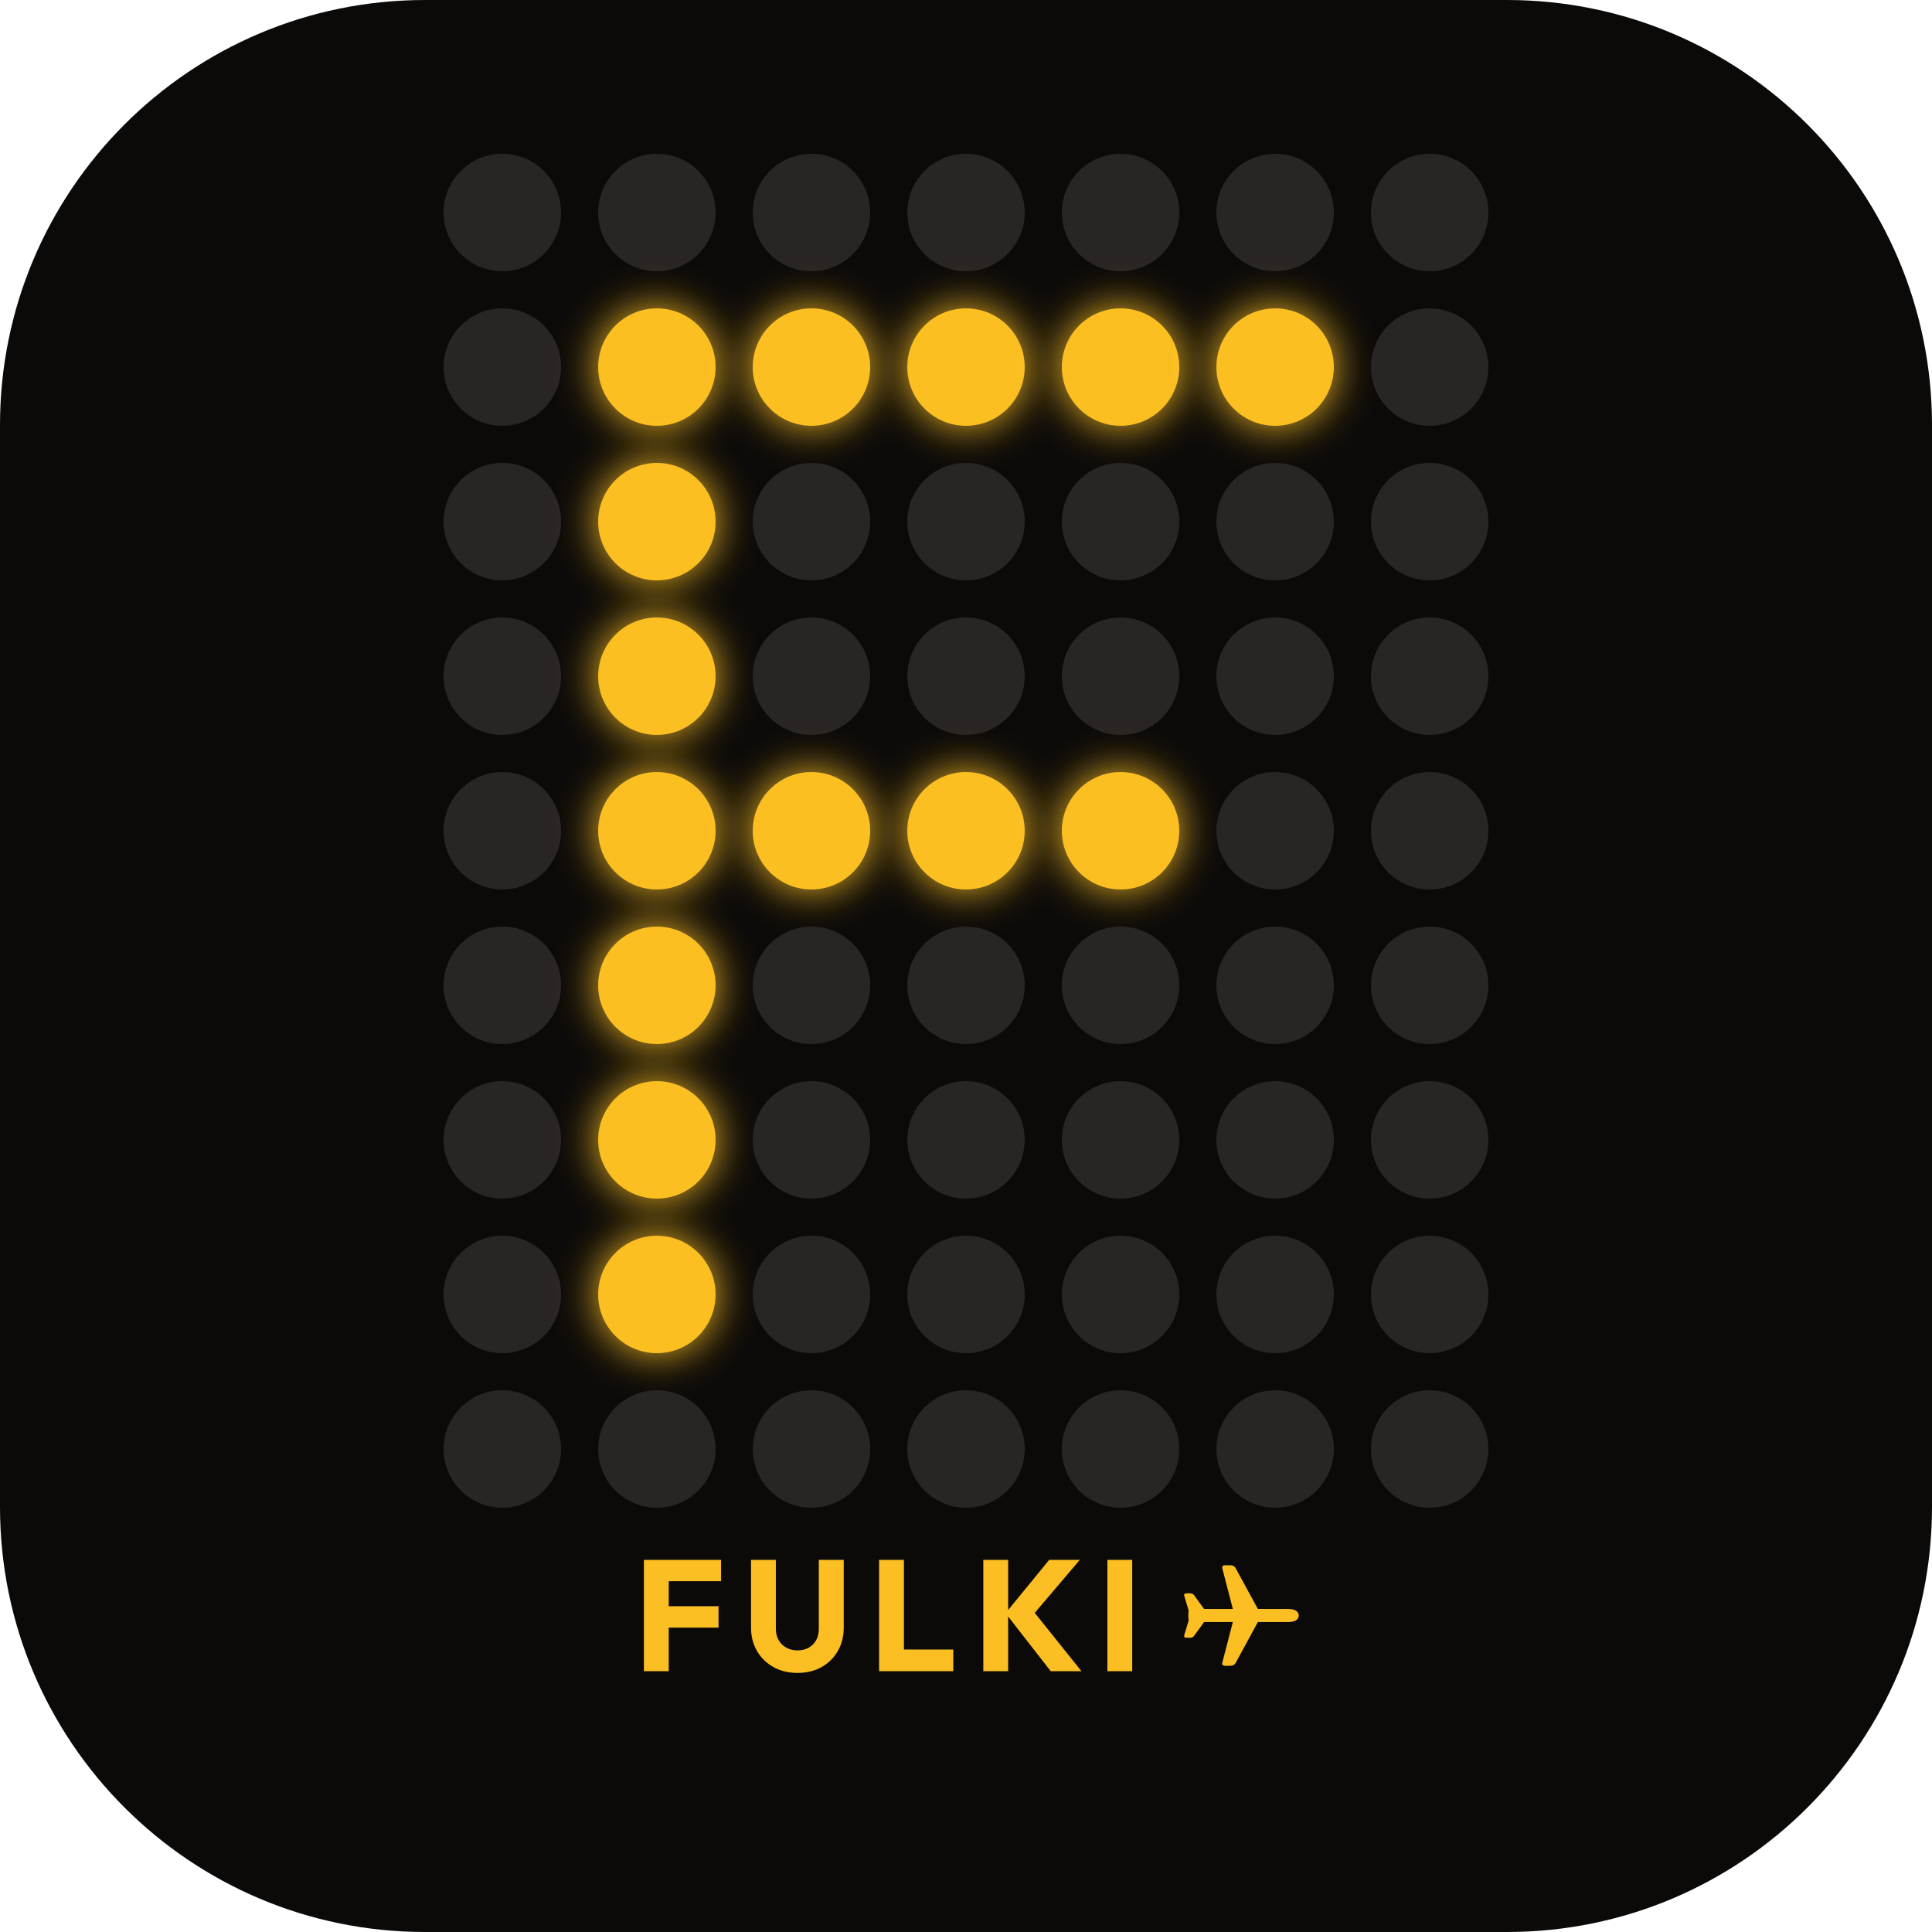
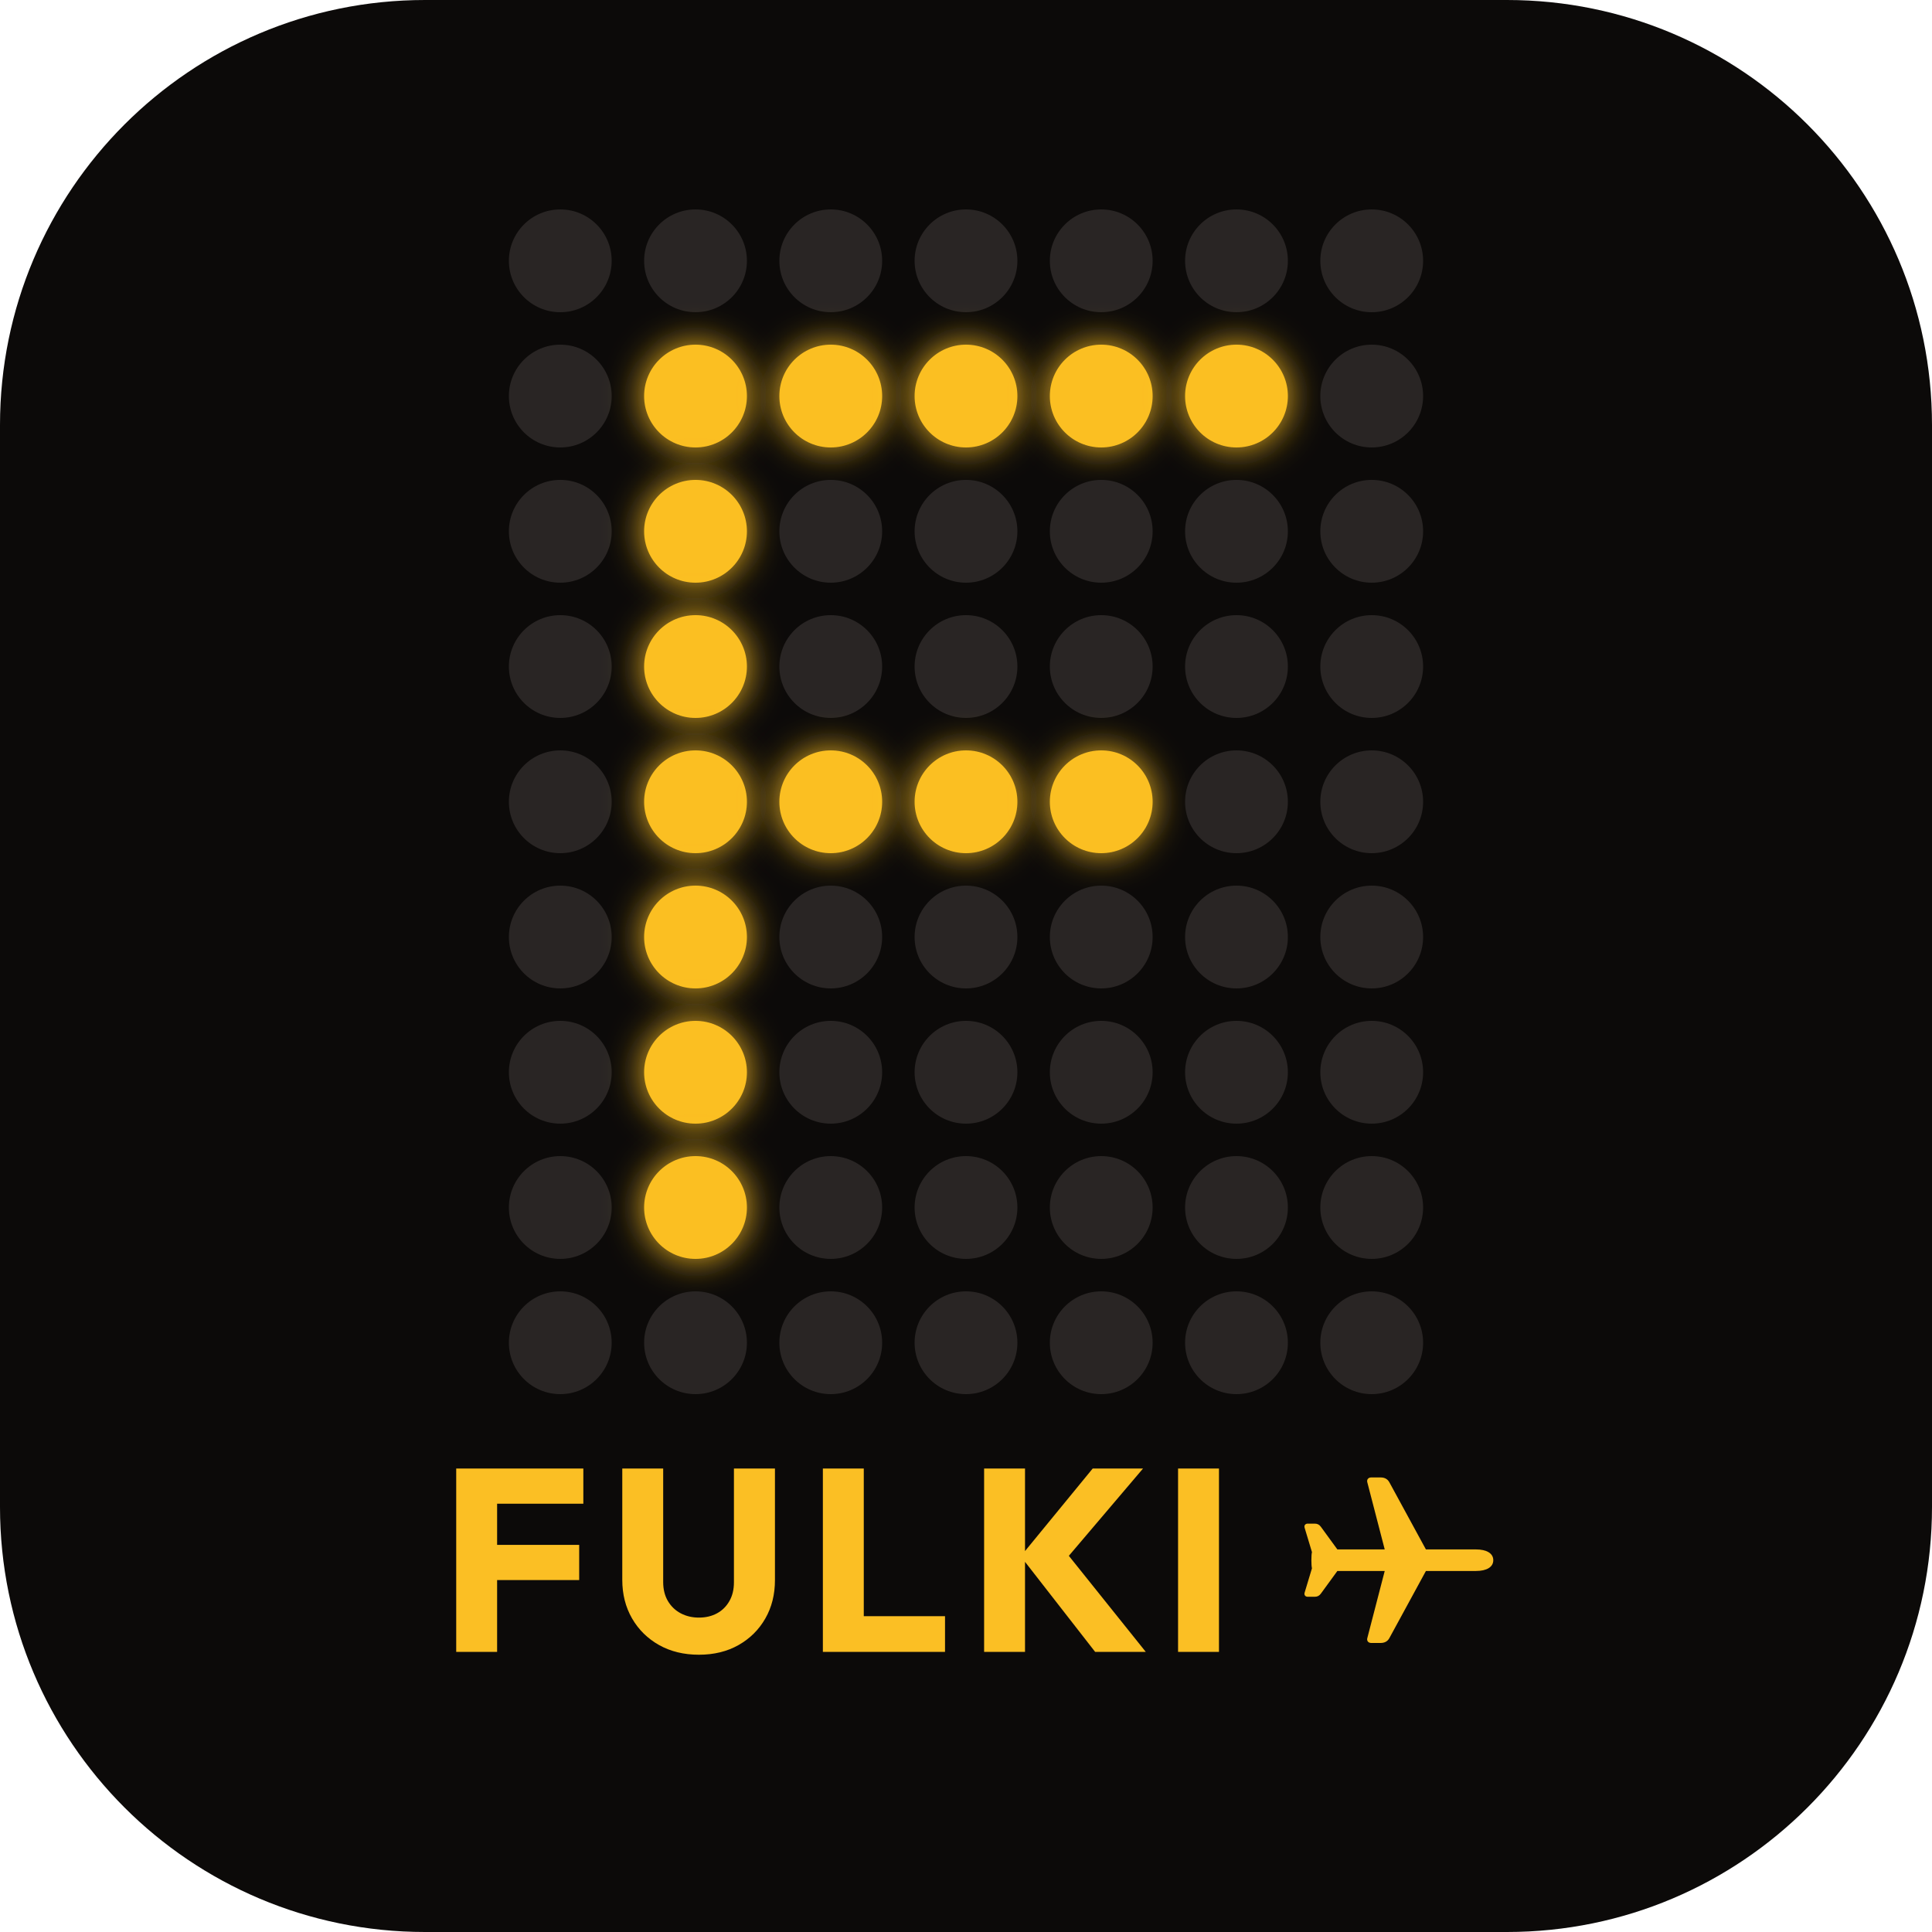
<svg xmlns="http://www.w3.org/2000/svg" viewBox="0 0 512 512" width="512" height="512" role="img" aria-label="Fulki Travel &amp; Tours">
  <defs>
    <filter id="glowl1" x="-60%" y="-60%" width="220%" height="220%">
-       <feGaussianBlur stdDeviation="5.45" result="b" />
+       <feGaussianBlur stdDeviation="4.77" result="b" />
      <feMerge>
        <feMergeNode in="b" />
        <feMergeNode in="SourceGraphic" />
      </feMerge>
    </filter>
  </defs>
  <rect width="512" height="512" rx="112.64" fill="#0C0A09" />
-   <circle cx="133.12" cy="56.32" r="15.56" fill="#292524" />
-   <circle cx="174.08" cy="56.32" r="15.56" fill="#292524" />
-   <circle cx="215.04" cy="56.32" r="15.56" fill="#292524" />
-   <circle cx="256.00" cy="56.32" r="15.56" fill="#292524" />
-   <circle cx="296.96" cy="56.32" r="15.56" fill="#292524" />
-   <circle cx="337.92" cy="56.32" r="15.56" fill="#292524" />
-   <circle cx="378.88" cy="56.32" r="15.56" fill="#292524" />
-   <circle cx="133.12" cy="97.28" r="15.56" fill="#292524" />
-   <circle cx="174.08" cy="97.28" r="15.56" fill="#FBBF24" filter="url(#glowl1)" />
-   <circle cx="215.04" cy="97.28" r="15.56" fill="#FBBF24" filter="url(#glowl1)" />
-   <circle cx="256.00" cy="97.28" r="15.56" fill="#FBBF24" filter="url(#glowl1)" />
-   <circle cx="296.96" cy="97.28" r="15.56" fill="#FBBF24" filter="url(#glowl1)" />
-   <circle cx="337.92" cy="97.28" r="15.56" fill="#FBBF24" filter="url(#glowl1)" />
-   <circle cx="378.88" cy="97.28" r="15.56" fill="#292524" />
-   <circle cx="133.12" cy="138.24" r="15.56" fill="#292524" />
-   <circle cx="174.08" cy="138.24" r="15.56" fill="#FBBF24" filter="url(#glowl1)" />
-   <circle cx="215.04" cy="138.24" r="15.56" fill="#292524" />
-   <circle cx="256.00" cy="138.24" r="15.56" fill="#292524" />
-   <circle cx="296.96" cy="138.24" r="15.56" fill="#292524" />
-   <circle cx="337.92" cy="138.24" r="15.56" fill="#292524" />
-   <circle cx="378.88" cy="138.24" r="15.56" fill="#292524" />
-   <circle cx="133.12" cy="179.20" r="15.56" fill="#292524" />
-   <circle cx="174.08" cy="179.20" r="15.56" fill="#FBBF24" filter="url(#glowl1)" />
-   <circle cx="215.04" cy="179.20" r="15.56" fill="#292524" />
-   <circle cx="256.00" cy="179.20" r="15.56" fill="#292524" />
-   <circle cx="296.96" cy="179.20" r="15.56" fill="#292524" />
-   <circle cx="337.92" cy="179.20" r="15.56" fill="#292524" />
-   <circle cx="378.88" cy="179.20" r="15.56" fill="#292524" />
-   <circle cx="133.12" cy="220.16" r="15.56" fill="#292524" />
-   <circle cx="174.08" cy="220.16" r="15.56" fill="#FBBF24" filter="url(#glowl1)" />
-   <circle cx="215.04" cy="220.16" r="15.56" fill="#FBBF24" filter="url(#glowl1)" />
-   <circle cx="256.00" cy="220.16" r="15.56" fill="#FBBF24" filter="url(#glowl1)" />
-   <circle cx="296.96" cy="220.16" r="15.56" fill="#FBBF24" filter="url(#glowl1)" />
-   <circle cx="337.92" cy="220.16" r="15.56" fill="#292524" />
-   <circle cx="378.88" cy="220.16" r="15.56" fill="#292524" />
-   <circle cx="133.12" cy="261.12" r="15.56" fill="#292524" />
-   <circle cx="174.08" cy="261.12" r="15.56" fill="#FBBF24" filter="url(#glowl1)" />
-   <circle cx="215.04" cy="261.12" r="15.56" fill="#292524" />
-   <circle cx="256.00" cy="261.12" r="15.56" fill="#292524" />
-   <circle cx="296.96" cy="261.12" r="15.56" fill="#292524" />
-   <circle cx="337.92" cy="261.12" r="15.56" fill="#292524" />
-   <circle cx="378.88" cy="261.12" r="15.56" fill="#292524" />
-   <circle cx="133.12" cy="302.08" r="15.56" fill="#292524" />
-   <circle cx="174.08" cy="302.08" r="15.56" fill="#FBBF24" filter="url(#glowl1)" />
-   <circle cx="215.04" cy="302.08" r="15.56" fill="#292524" />
-   <circle cx="256.00" cy="302.08" r="15.56" fill="#292524" />
-   <circle cx="296.96" cy="302.08" r="15.56" fill="#292524" />
-   <circle cx="337.92" cy="302.08" r="15.56" fill="#292524" />
-   <circle cx="378.88" cy="302.08" r="15.56" fill="#292524" />
-   <circle cx="133.12" cy="343.04" r="15.56" fill="#292524" />
-   <circle cx="174.08" cy="343.04" r="15.56" fill="#FBBF24" filter="url(#glowl1)" />
-   <circle cx="215.04" cy="343.04" r="15.56" fill="#292524" />
-   <circle cx="256.00" cy="343.04" r="15.56" fill="#292524" />
-   <circle cx="296.96" cy="343.04" r="15.56" fill="#292524" />
-   <circle cx="337.92" cy="343.04" r="15.56" fill="#292524" />
-   <circle cx="378.88" cy="343.04" r="15.56" fill="#292524" />
-   <circle cx="133.12" cy="384.00" r="15.56" fill="#292524" />
-   <circle cx="174.08" cy="384.00" r="15.56" fill="#292524" />
-   <circle cx="215.04" cy="384.00" r="15.56" fill="#292524" />
-   <circle cx="256.00" cy="384.00" r="15.56" fill="#292524" />
-   <circle cx="296.96" cy="384.00" r="15.56" fill="#292524" />
-   <circle cx="337.92" cy="384.00" r="15.56" fill="#292524" />
-   <circle cx="378.88" cy="384.00" r="15.56" fill="#292524" />
-   <path fill="#FBBF24" transform="translate(167.82 442.88)" d="M2.82 0V-29.5H9.4V0ZM7.85 -11.55V-17.21H22.6V-11.55ZM7.85 -23.84V-29.5H23.27V-23.84ZM43.54 0.46Q39.91 0.46 37.14 -1.1Q34.36 -2.65 32.78 -5.38Q31.21 -8.11 31.21 -11.59V-29.5H37.79V-11.24Q37.79 -9.46 38.55 -8.18Q39.31 -6.89 40.62 -6.2Q41.93 -5.51 43.54 -5.51Q45.18 -5.51 46.45 -6.2Q47.71 -6.89 48.44 -8.16Q49.17 -9.44 49.17 -11.2V-29.5H55.78V-11.55Q55.78 -8.07 54.22 -5.36Q52.67 -2.65 49.92 -1.1Q47.17 0.46 43.54 0.46ZM65.15 0V-29.5H71.73V0ZM70.21 0V-5.74H84.81V0ZM110.63 0 98.66 -15.37 110.23 -29.5H118.34L105.3 -14.16V-16.82L118.78 0ZM92.77 0V-29.5H99.35V0ZM125.65 0V-29.5H132.23V0Z" />
-   <path transform="translate(328.70 428.13) rotate(0) scale(0.3097)" fill="#FBBF24" d="M50 0C50 -3.6 46.5 -5.6 41 -5.6H15L-4 -40.5C-5 -42.3 -6.6 -43 -8.6 -43H-13.4C-15 -43 -15.9 -41.8 -15.4 -40.3L-6.4 -5.6H-31L-39.6 -17.4C-40.4 -18.5 -41.4 -19 -42.8 -19H-46.4C-47.7 -19 -48.4 -18 -48 -16.8L-44.2 -4.2C-44.6 -2.8 -44.6 2.8 -44.2 4.2L-48 16.8C-48.4 18 -47.7 19 -46.4 19H-42.8C-41.4 19 -40.4 18.5 -39.6 17.4L-31 5.6H-6.4L-15.4 40.3C-15.9 41.8 -15 43 -13.4 43H-8.6C-6.6 43 -5 42.3 -4 40.5L15 5.6H41C46.5 5.6 50 3.6 50 0Z" />
+   <circle cx="148.48" cy="69.12" r="13.62" fill="#292524" />
+   <circle cx="184.32" cy="69.12" r="13.62" fill="#292524" />
+   <circle cx="220.16" cy="69.12" r="13.62" fill="#292524" />
+   <circle cx="256.00" cy="69.12" r="13.62" fill="#292524" />
+   <circle cx="291.84" cy="69.12" r="13.62" fill="#292524" />
+   <circle cx="327.68" cy="69.12" r="13.62" fill="#292524" />
+   <circle cx="363.52" cy="69.12" r="13.62" fill="#292524" />
+   <circle cx="148.48" cy="104.96" r="13.62" fill="#292524" />
+   <circle cx="184.32" cy="104.96" r="13.62" fill="#FBBF24" filter="url(#glowl1)" />
+   <circle cx="220.16" cy="104.96" r="13.62" fill="#FBBF24" filter="url(#glowl1)" />
+   <circle cx="256.00" cy="104.96" r="13.62" fill="#FBBF24" filter="url(#glowl1)" />
+   <circle cx="291.84" cy="104.96" r="13.62" fill="#FBBF24" filter="url(#glowl1)" />
+   <circle cx="327.68" cy="104.96" r="13.62" fill="#FBBF24" filter="url(#glowl1)" />
+   <circle cx="363.52" cy="104.96" r="13.62" fill="#292524" />
+   <circle cx="148.48" cy="140.80" r="13.62" fill="#292524" />
+   <circle cx="184.32" cy="140.80" r="13.62" fill="#FBBF24" filter="url(#glowl1)" />
+   <circle cx="220.16" cy="140.80" r="13.62" fill="#292524" />
+   <circle cx="256.00" cy="140.80" r="13.62" fill="#292524" />
+   <circle cx="291.84" cy="140.80" r="13.62" fill="#292524" />
+   <circle cx="327.68" cy="140.80" r="13.62" fill="#292524" />
+   <circle cx="363.52" cy="140.80" r="13.62" fill="#292524" />
+   <circle cx="148.48" cy="176.64" r="13.62" fill="#292524" />
+   <circle cx="184.32" cy="176.64" r="13.62" fill="#FBBF24" filter="url(#glowl1)" />
+   <circle cx="220.16" cy="176.64" r="13.62" fill="#292524" />
+   <circle cx="256.00" cy="176.64" r="13.62" fill="#292524" />
+   <circle cx="291.84" cy="176.64" r="13.62" fill="#292524" />
+   <circle cx="327.68" cy="176.64" r="13.62" fill="#292524" />
+   <circle cx="363.52" cy="176.64" r="13.62" fill="#292524" />
+   <circle cx="148.48" cy="212.48" r="13.62" fill="#292524" />
+   <circle cx="184.32" cy="212.48" r="13.62" fill="#FBBF24" filter="url(#glowl1)" />
+   <circle cx="220.16" cy="212.48" r="13.62" fill="#FBBF24" filter="url(#glowl1)" />
+   <circle cx="256.00" cy="212.48" r="13.62" fill="#FBBF24" filter="url(#glowl1)" />
+   <circle cx="291.84" cy="212.48" r="13.62" fill="#FBBF24" filter="url(#glowl1)" />
+   <circle cx="327.68" cy="212.48" r="13.62" fill="#292524" />
+   <circle cx="363.52" cy="212.48" r="13.62" fill="#292524" />
+   <circle cx="148.48" cy="248.32" r="13.62" fill="#292524" />
+   <circle cx="184.32" cy="248.32" r="13.62" fill="#FBBF24" filter="url(#glowl1)" />
+   <circle cx="220.16" cy="248.32" r="13.62" fill="#292524" />
+   <circle cx="256.00" cy="248.32" r="13.62" fill="#292524" />
+   <circle cx="291.84" cy="248.32" r="13.62" fill="#292524" />
+   <circle cx="327.68" cy="248.32" r="13.62" fill="#292524" />
+   <circle cx="363.52" cy="248.32" r="13.62" fill="#292524" />
+   <circle cx="148.48" cy="284.16" r="13.62" fill="#292524" />
+   <circle cx="184.32" cy="284.16" r="13.62" fill="#FBBF24" filter="url(#glowl1)" />
+   <circle cx="220.16" cy="284.16" r="13.62" fill="#292524" />
+   <circle cx="256.00" cy="284.16" r="13.62" fill="#292524" />
+   <circle cx="291.84" cy="284.16" r="13.62" fill="#292524" />
+   <circle cx="327.68" cy="284.16" r="13.62" fill="#292524" />
+   <circle cx="363.52" cy="284.16" r="13.62" fill="#292524" />
+   <circle cx="148.48" cy="320.00" r="13.62" fill="#292524" />
+   <circle cx="184.32" cy="320.00" r="13.62" fill="#FBBF24" filter="url(#glowl1)" />
+   <circle cx="220.16" cy="320.00" r="13.62" fill="#292524" />
+   <circle cx="256.00" cy="320.00" r="13.62" fill="#292524" />
+   <circle cx="291.84" cy="320.00" r="13.62" fill="#292524" />
+   <circle cx="327.68" cy="320.00" r="13.62" fill="#292524" />
+   <circle cx="363.52" cy="320.00" r="13.62" fill="#292524" />
+   <circle cx="148.48" cy="355.84" r="13.62" fill="#292524" />
+   <circle cx="184.32" cy="355.84" r="13.62" fill="#292524" />
+   <circle cx="220.16" cy="355.84" r="13.62" fill="#292524" />
+   <circle cx="256.00" cy="355.84" r="13.62" fill="#292524" />
+   <circle cx="291.84" cy="355.84" r="13.62" fill="#292524" />
+   <circle cx="327.68" cy="355.84" r="13.62" fill="#292524" />
+   <circle cx="363.52" cy="355.84" r="13.62" fill="#292524" />
+   <path fill="#FBBF24" transform="translate(116.26 437.76)" d="M4.64 0V-48.58H15.48V0ZM12.94 -19.03V-28.35H37.23V-19.03ZM12.94 -39.26V-48.58H38.33V-39.26ZM68.96 0.76Q62.99 0.76 58.41 -1.8Q53.84 -4.37 51.24 -8.86Q48.65 -13.35 48.65 -19.1V-48.58H59.49V-18.51Q59.49 -15.59 60.74 -13.47Q62 -11.35 64.15 -10.21Q66.3 -9.08 68.96 -9.08Q71.67 -9.08 73.75 -10.21Q75.83 -11.34 77.03 -13.45Q78.24 -15.55 78.24 -18.44V-48.58H89.11V-19.03Q89.11 -13.28 86.55 -8.83Q83.99 -4.37 79.47 -1.81Q74.94 0.76 68.96 0.76ZM101.81 0V-48.58H112.65V0ZM110.13 0V-9.46H134.18V0ZM173.96 0 154.24 -25.32 173.31 -48.58H186.65L165.19 -23.33V-27.7L187.38 0ZM144.54 0V-48.58H155.38V0ZM195.94 0V-48.58H206.78V0Z" />
+   <path transform="translate(370.23 413.47) rotate(0) scale(0.5101)" fill="#FBBF24" d="M50 0C50 -3.6 46.5 -5.6 41 -5.6H15L-4 -40.5C-5 -42.3 -6.6 -43 -8.6 -43H-13.4C-15 -43 -15.9 -41.8 -15.4 -40.3L-6.4 -5.6H-31L-39.6 -17.4C-40.4 -18.5 -41.4 -19 -42.8 -19H-46.4C-47.7 -19 -48.4 -18 -48 -16.8L-44.2 -4.2C-44.6 -2.8 -44.6 2.8 -44.2 4.2L-48 16.8C-48.4 18 -47.7 19 -46.4 19H-42.8C-41.4 19 -40.4 18.5 -39.6 17.4L-31 5.6H-6.4L-15.4 40.3C-15.9 41.8 -15 43 -13.4 43H-8.6C-6.6 43 -5 42.3 -4 40.5L15 5.6H41C46.5 5.6 50 3.6 50 0Z" />
</svg>
